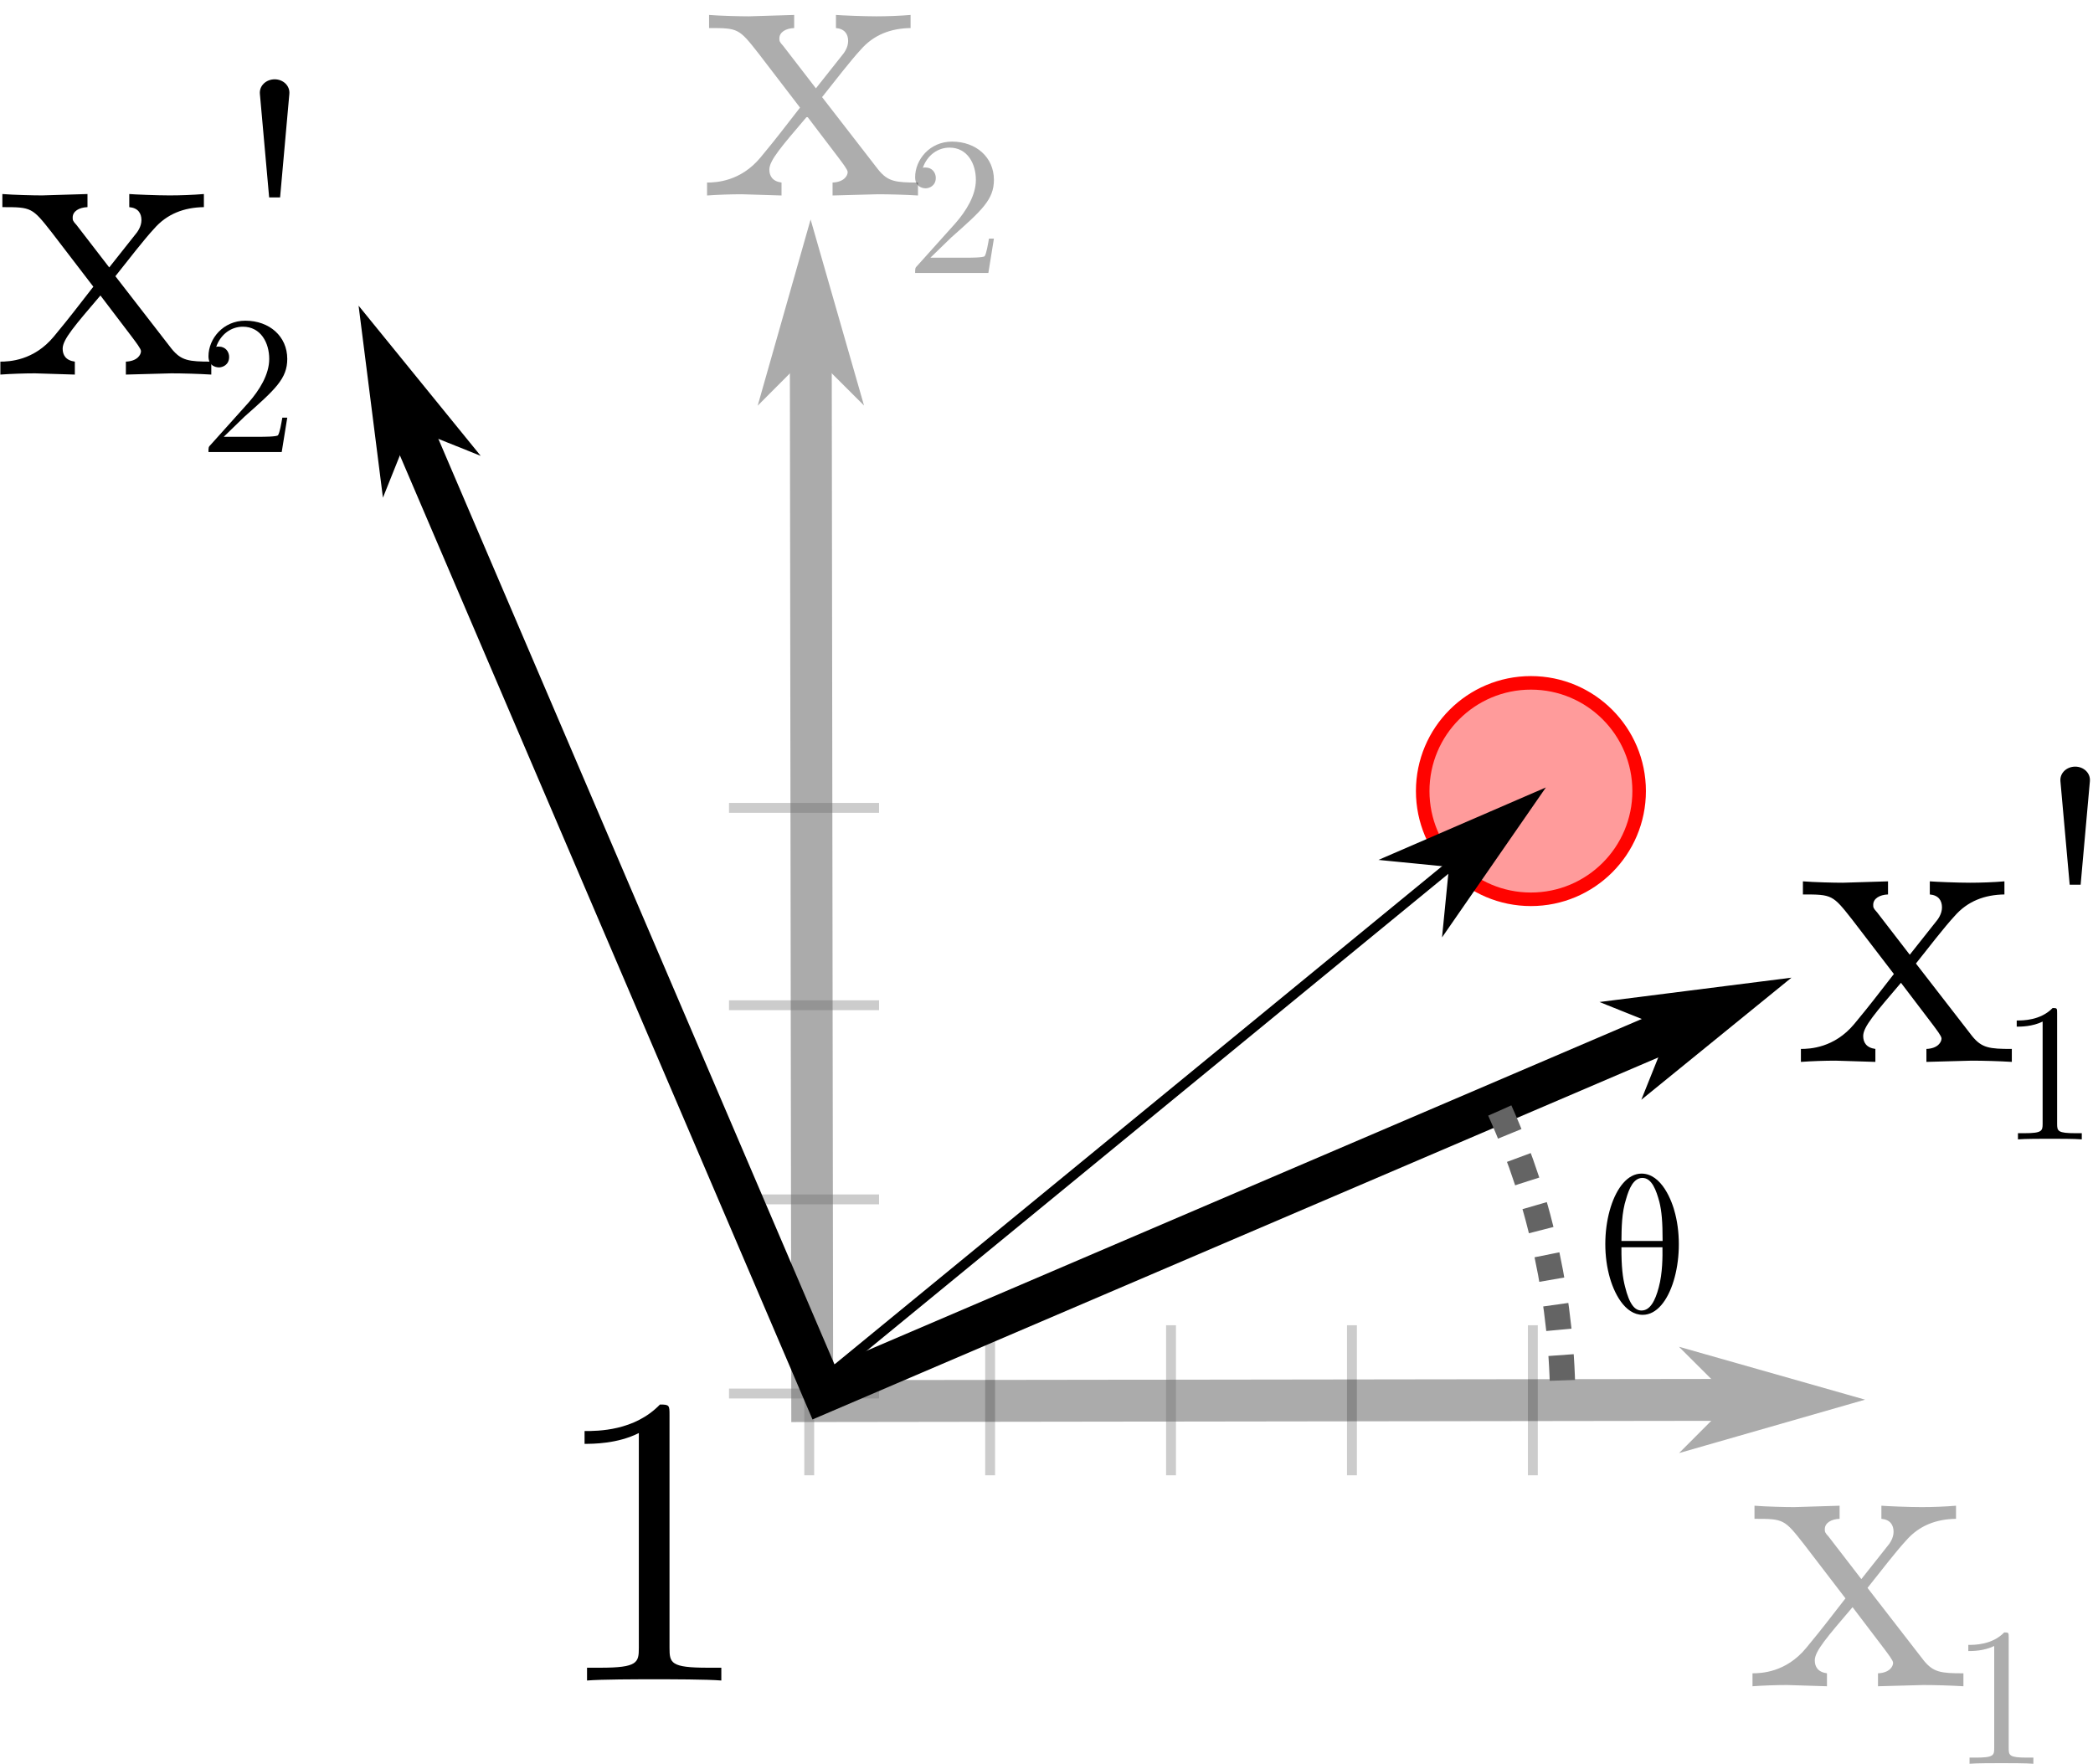
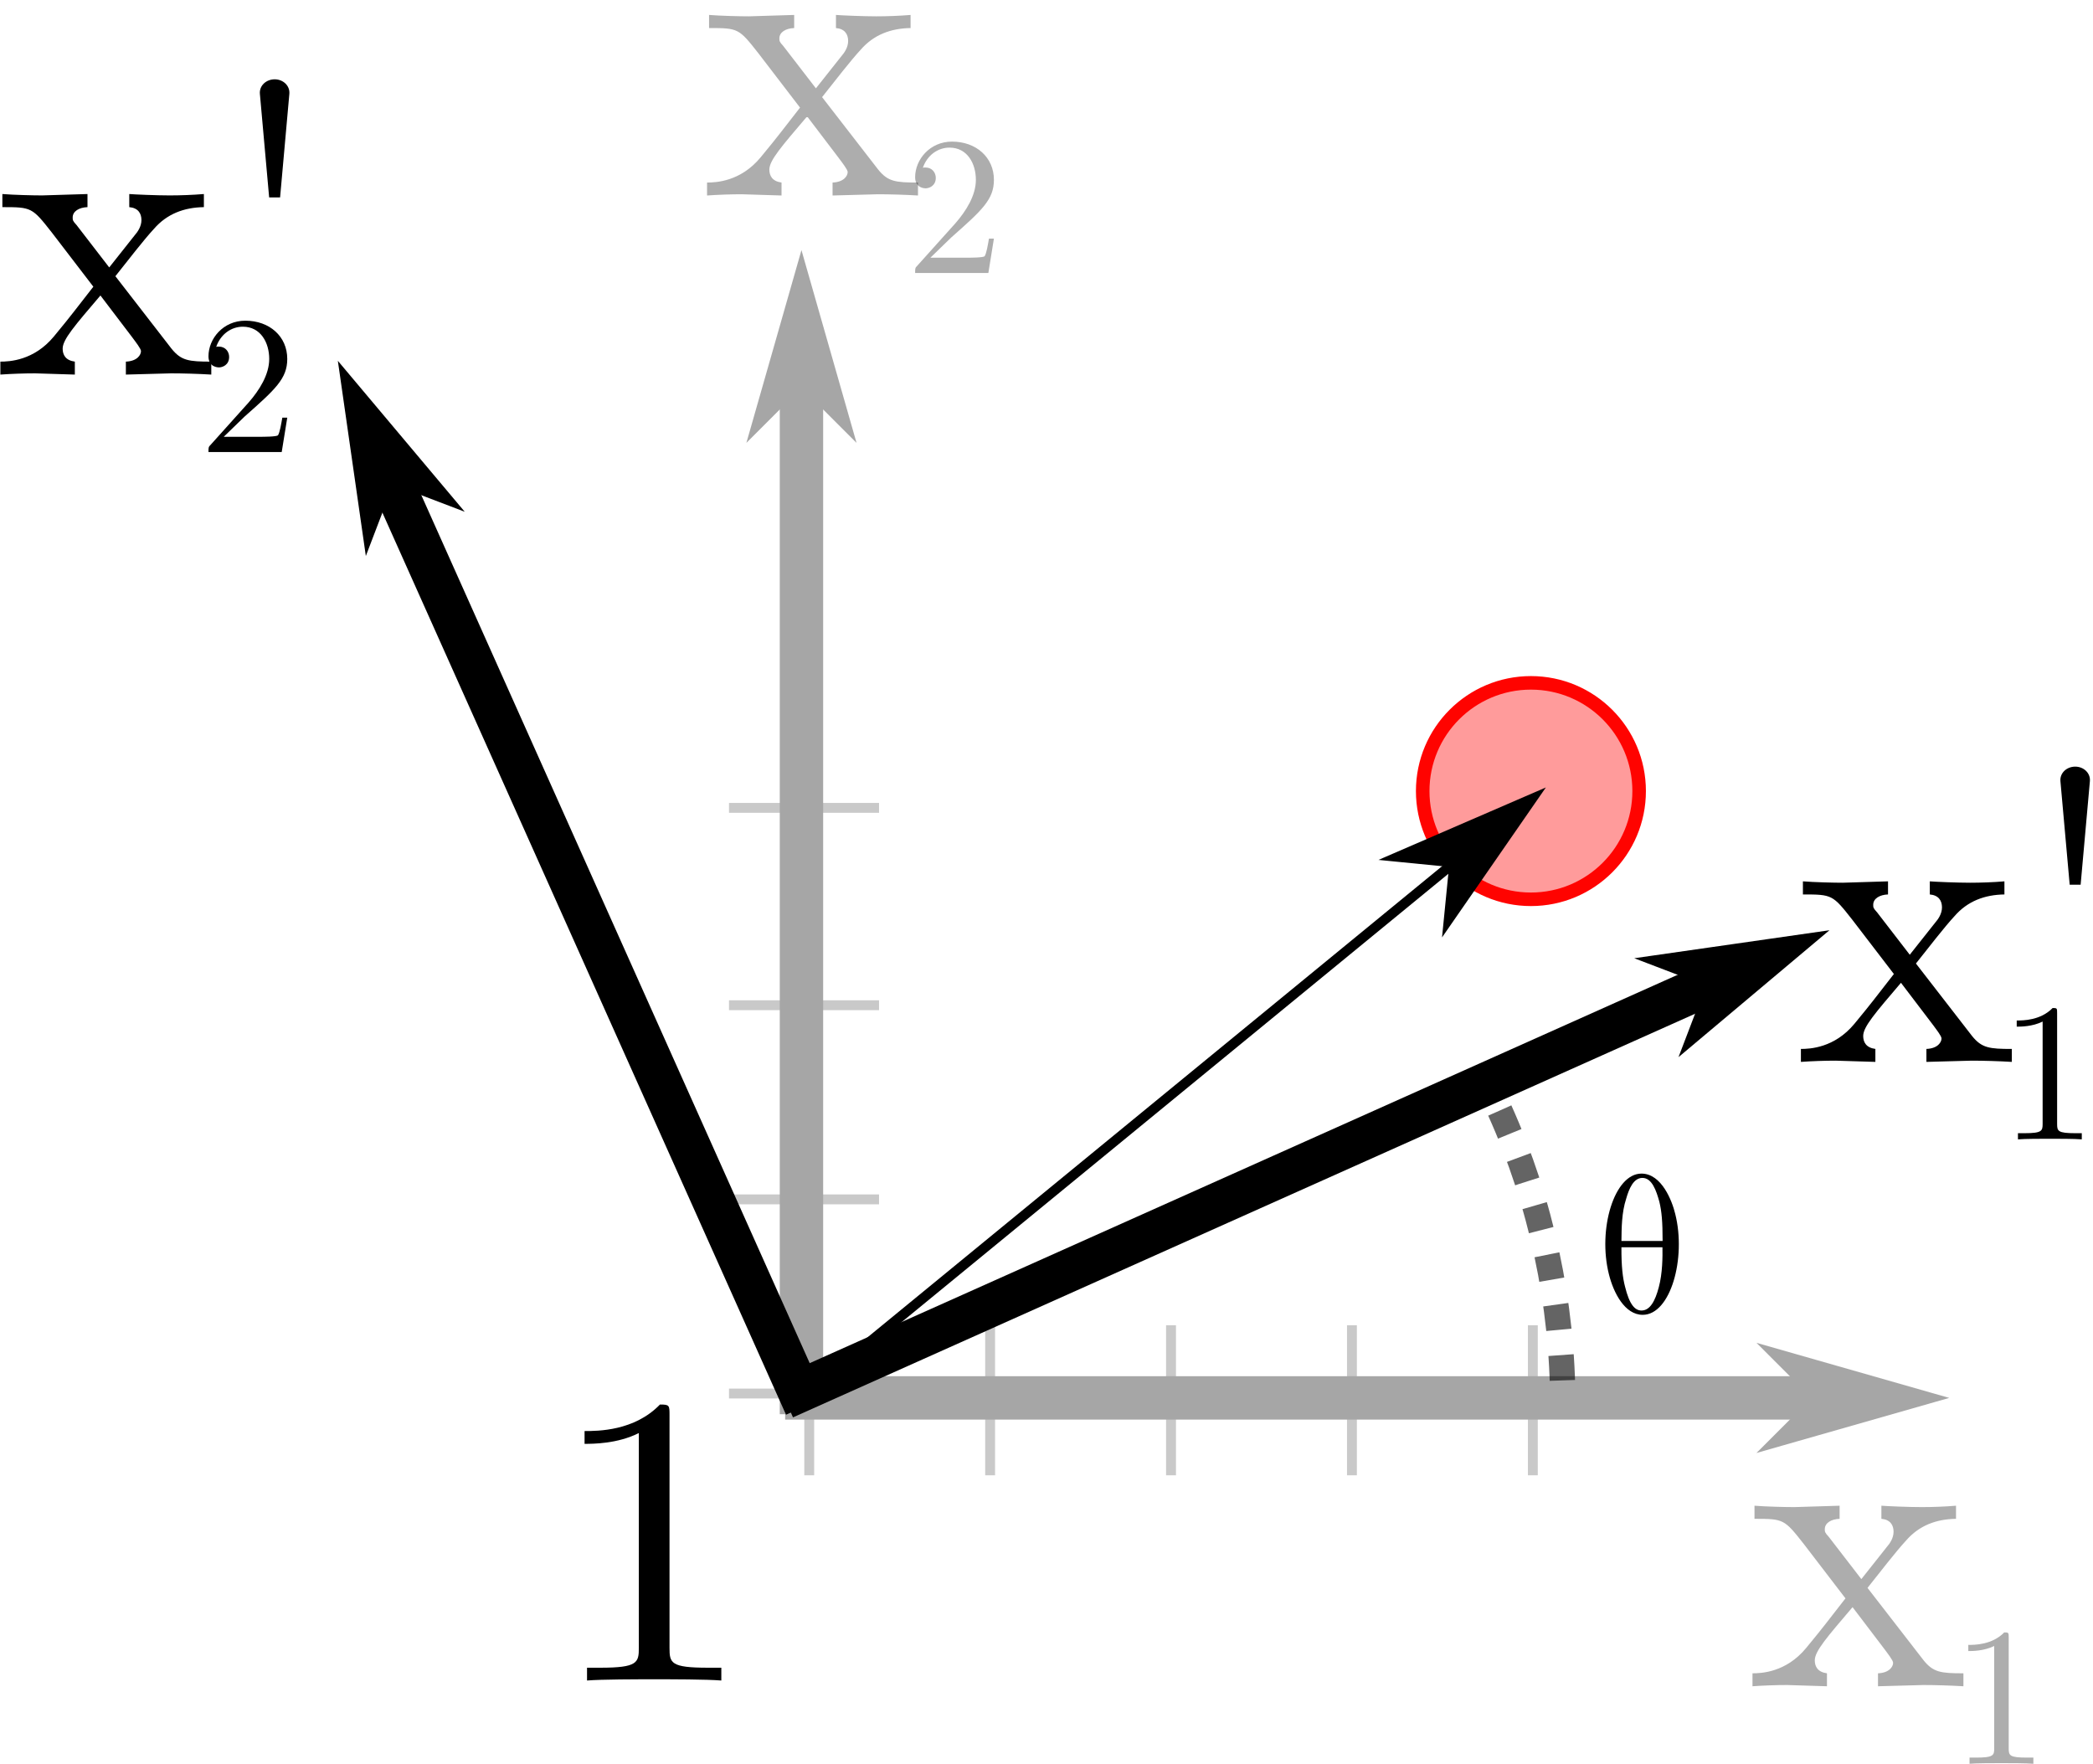
<svg xmlns="http://www.w3.org/2000/svg" width="212.107" height="178.738" id="svg6738" version="1.1">
  <defs id="defs6740">
    <marker orient="auto" refY="0" refX="0" id="Arrow1Lend" style="overflow:visible">
      <path id="path4271" d="M 0,0 5,-5 -12.5,0 5,5 0,0 z" style="fill-rule:evenodd;stroke:#000000;stroke-width:1pt;marker-start:none" transform="matrix(-0.8,0,0,-0.8,-10,0)" />
    </marker>
    <marker orient="auto" refY="0" refX="0" id="Arrow1Sstart" style="overflow:visible">
      <path id="path4280" d="M 0,0 5,-5 -12.5,0 5,5 0,0 z" style="fill-rule:evenodd;stroke:#000000;stroke-width:1pt;marker-start:none" transform="matrix(0.2,0,0,0.2,1.2,0)" />
    </marker>
    <marker orient="auto" refY="0" refX="0" id="Arrow1Send" style="overflow:visible">
      <path id="path4283" d="M 0,0 5,-5 -12.5,0 5,5 0,0 z" style="fill-rule:evenodd;stroke:#000000;stroke-width:1pt;marker-start:none" transform="matrix(-0.2,0,0,-0.2,-1.2,0)" />
    </marker>
+     <marker orient="auto" refY="0" refX="0" id="Arrow1Send-7" style="overflow:visible">
+       <path id="path4283-9" d="M 0,0 5,-5 -12.5,0 5,5 0,0 z" style="fill-rule:evenodd;stroke:#000000;stroke-width:1pt;marker-start:none" transform="matrix(-0.2,0,0,-0.2,-1.2,0)" />
+     </marker>
+     <marker orient="auto" refY="0" refX="0" id="marker2852" style="overflow:visible">
+       <path id="path2854" d="M 0,0 5,-5 -12.5,0 5,5 0,0 z" style="fill-rule:evenodd;stroke:#000000;stroke-width:1pt;marker-start:none" transform="matrix(-0.2,0,0,-0.2,-1.2,0)" />
+     </marker>
+     <marker orient="auto" refY="0" refX="0" id="Arrow1Send-8" style="overflow:visible">
+       <path id="path4283-0" d="M 0,0 5,-5 -12.5,0 5,5 0,0 z" style="fill-rule:evenodd;stroke:#000000;stroke-width:1pt;marker-start:none" transform="matrix(-0.2,0,0,-0.2,-1.2,0)" />
+     </marker>
+     <marker orient="auto" refY="0" refX="0" id="marker2852-2" style="overflow:visible">
+       <path id="path2854-4" d="M 0,0 5,-5 -12.5,0 5,5 0,0 z" style="fill-rule:evenodd;stroke:#000000;stroke-width:1pt;marker-start:none" transform="matrix(-0.2,0,0,-0.2,-1.2,0)" />
+     </marker>
  </defs>
  <g id="layer1" transform="translate(-79.57991,-480.4934)">
    <path style="fill:#ff0000;fill-opacity:0.392;stroke:#ff0300;stroke-width:2;stroke-linecap:butt;stroke-miterlimit:4;stroke-opacity:1;stroke-dasharray:none;stroke-dashoffset:0" id="path6675" d="m 206.511,68.888 c 0,8.826 -7.154,15.98 -15.98,15.98 -8.826,0 -15.98,-7.154 -15.98,-15.98 0,-8.826 7.154,-15.98 15.98,-15.98 8.826,0 15.98,7.154 15.98,15.98 z" transform="matrix(0.6862976,0,0,0.6862976,103.9642,513.3833)" />
    <path style="fill:none;stroke:#000000;stroke-width:1px;stroke-linecap:butt;stroke-linejoin:miter;stroke-opacity:1;marker-end:url(#Arrow1Lend)" d="M 25.506,144.157 99.082,83.825" id="path7376" transform="translate(135.6578,477.6992)" />
    <text id="text6671" y="497.511" x="139.245" style="font-size:42.441px;font-style:normal;font-variant:normal;font-weight:normal;font-stretch:normal;opacity:0.33;fill:#000000;fill-opacity:1;stroke:none;font-family:Cambria Math;-inkscape-font-specification:Cambria Math" xml:space="preserve">
      <tspan y="497.511" x="139.245" id="tspan6673" />
    </text>
-     <g id="g7848">
-       <path id="path6826" d="m 179.92,614.795 0,15.206" style="opacity:0.33;fill:none;stroke:#646464;stroke-width:1px;stroke-linecap:butt;stroke-linejoin:miter;stroke-opacity:1" />
-       <path style="opacity:0.33;fill:none;stroke:#646464;stroke-width:1px;stroke-linecap:butt;stroke-linejoin:miter;stroke-opacity:1" d="m 216.587,614.795 0,15.206" id="path6828" />
-       <path id="path6830" d="m 234.92,614.795 0,15.206" style="opacity:0.33;fill:none;stroke:#646464;stroke-width:1px;stroke-linecap:butt;stroke-linejoin:miter;stroke-opacity:1" />
-       <path style="opacity:0.33;fill:none;stroke:#000000;stroke-width:4.244;stroke-linecap:butt;stroke-linejoin:miter;stroke-miterlimit:4;stroke-opacity:1;stroke-dasharray:none;marker-start:url(#Arrow1Sstart);marker-end:url(#Arrow1Send)" d="m 161.738,510.314 c 0,0 0,0 0.152,112.166 l 99.123,-0.135" id="path6665" />
-       <path style="opacity:0.33;fill:none;stroke:#646464;stroke-width:1px;stroke-linecap:butt;stroke-linejoin:miter;stroke-opacity:1" d="m 168.664,602.038 -15.206,0" id="path7356" />
-       <path id="path7358" d="m 168.664,582.363 -15.206,0" style="opacity:0.33;fill:none;stroke:#646464;stroke-width:1px;stroke-linecap:butt;stroke-linejoin:miter;stroke-opacity:1" />
-       <path style="opacity:0.33;fill:none;stroke:#646464;stroke-width:1px;stroke-linecap:butt;stroke-linejoin:miter;stroke-opacity:1" d="m 168.664,562.363 -15.206,0" id="path7360" />
-       <path id="path7362" d="m 168.664,621.714 -15.206,0" style="opacity:0.33;fill:none;stroke:#646464;stroke-width:1px;stroke-linecap:butt;stroke-linejoin:miter;stroke-opacity:1" />
-       <path style="opacity:0.33;fill:none;stroke:#646464;stroke-width:1px;stroke-linecap:butt;stroke-linejoin:miter;stroke-opacity:1" d="m 198.253,614.795 0,15.206" id="path7364" />
-       <path style="opacity:0.33;fill:none;stroke:#646464;stroke-width:1px;stroke-linecap:butt;stroke-linejoin:miter;stroke-opacity:1" d="m 161.587,614.795 0,15.206" id="path7366" />
-     </g>
-     <path style="fill:none;stroke:#000000;stroke-width:4.244;stroke-linecap:butt;stroke-linejoin:miter;stroke-miterlimit:4;stroke-opacity:1;stroke-dasharray:none;marker-start:url(#Arrow1Sstart);marker-end:url(#Arrow1Send)" d="m 118.901,518.437 c 0,0 0,0 44.135,103.118 l 91.127,-39.003" id="path7868" />
    <path style="fill:none;stroke:#646464;stroke-width:2;stroke-linecap:butt;stroke-miterlimit:4;stroke-opacity:1;stroke-dasharray:2, 2;stroke-dashoffset:0" id="path7914" d="m 135.803,63.806 c 3.277,7.298 4.971,15.207 4.971,23.207" transform="matrix(1.284159,0,0,1.284159,57.17765,511.0974)" />
    <text xml:space="preserve" style="font-size:20px;font-style:normal;font-variant:normal;font-weight:normal;font-stretch:normal;fill:#000000;fill-opacity:1;stroke:none;font-family:Cambria Math;-inkscape-font-specification:Cambria Math" x="241.116" y="613.517" id="text7957">
      <tspan x="241.116" y="613.517" id="tspan7961">θ</tspan>
    </text>
    <text xml:space="preserve" style="font-size:42px;font-style:normal;font-variant:normal;font-weight:normal;font-stretch:normal;fill:#000000;fill-opacity:1;stroke:none;font-family:Cambria Math;-inkscape-font-specification:Cambria Math" x="135.087" y="650.796" id="text7994">
      <tspan id="tspan7996" x="135.087" y="650.796">1</tspan>
    </text>
    <text xml:space="preserve" style="font-size:42.441px;font-style:normal;font-variant:normal;font-weight:normal;font-stretch:normal;opacity:0.324;fill:#000000;fill-opacity:1;stroke:none;font-family:Cambria Math;-inkscape-font-specification:Cambria Math" x="150.717" y="500.305" id="text8140">
      <tspan id="tspan8142" x="150.717" y="500.305">x</tspan>
    </text>
    <text id="text8144" y="508.157" x="171.321" style="font-size:20px;font-style:normal;font-variant:normal;font-weight:normal;font-stretch:normal;opacity:0.324;fill:#000000;fill-opacity:1;stroke:none;font-family:Cambria Math;-inkscape-font-specification:Bitstream Vera Sans" xml:space="preserve">
      <tspan y="508.157" x="171.321" id="tspan8146">2</tspan>
    </text>
    <text id="text8200" y="651.38" x="256.666" style="font-size:42.441px;font-style:normal;font-variant:normal;font-weight:normal;font-stretch:normal;opacity:0.324;fill:#000000;fill-opacity:1;stroke:none;font-family:Cambria Math;-inkscape-font-specification:Cambria Math" xml:space="preserve">
      <tspan y="651.38" x="256.666" id="tspan8202">x</tspan>
    </text>
    <text xml:space="preserve" style="font-size:20px;font-style:normal;font-variant:normal;font-weight:normal;font-stretch:normal;opacity:0.324;fill:#000000;fill-opacity:1;stroke:none;font-family:Cambria Math;-inkscape-font-specification:Bitstream Vera Sans" x="277.27" y="659.232" id="text8204">
      <tspan id="tspan8206" x="277.27" y="659.232">1</tspan>
    </text>
    <text xml:space="preserve" style="font-size:42.441px;font-style:normal;font-variant:normal;font-weight:normal;font-stretch:normal;fill:#000000;fill-opacity:1;stroke:none;font-family:Cambria Math;-inkscape-font-specification:Cambria Math" x="261.571" y="588.105" id="text8208">
      <tspan id="tspan8210" x="261.571" y="588.105">x'</tspan>
    </text>
    <text id="text8212" y="595.957" x="282.175" style="font-size:20px;font-style:normal;font-variant:normal;font-weight:normal;font-stretch:normal;fill:#000000;fill-opacity:1;stroke:none;font-family:Cambria Math;-inkscape-font-specification:Bitstream Vera Sans" xml:space="preserve">
      <tspan y="595.957" x="282.175" id="tspan8214">1</tspan>
    </text>
    <text id="text8224" y="518.453" x="79.103" style="font-size:42.441px;font-style:normal;font-variant:normal;font-weight:normal;font-stretch:normal;fill:#000000;fill-opacity:1;stroke:none;font-family:Cambria Math;-inkscape-font-specification:Cambria Math" xml:space="preserve">
      <tspan y="518.453" x="79.103" id="tspan8226">x'</tspan>
    </text>
    <text xml:space="preserve" style="font-size:20px;font-style:normal;font-variant:normal;font-weight:normal;font-stretch:normal;fill:#000000;fill-opacity:1;stroke:none;font-family:Cambria Math;-inkscape-font-specification:Bitstream Vera Sans" x="99.708" y="526.305" id="text8228">
      <tspan id="tspan8230" x="99.708" y="526.305">2</tspan>
    </text>
+     <g id="g3690" style="opacity:0.348">
+       <path id="path6826" d="m 179.92,614.795 0,15.206" style="opacity:1;fill:none;stroke:#646464;stroke-width:1px;stroke-linecap:butt;stroke-linejoin:miter;stroke-opacity:1" />
+       <path style="opacity:1;fill:none;stroke:#646464;stroke-width:1px;stroke-linecap:butt;stroke-linejoin:miter;stroke-opacity:1" d="m 216.587,614.795 0,15.206" id="path6828" />
+       <path id="path6830" d="m 234.92,614.795 0,15.206" style="opacity:1;fill:none;stroke:#646464;stroke-width:1px;stroke-linecap:butt;stroke-linejoin:miter;stroke-opacity:1" />
+       <path style="opacity:1;fill:none;stroke:#646464;stroke-width:1px;stroke-linecap:butt;stroke-linejoin:miter;stroke-opacity:1" d="m 168.664,602.038 -15.206,0" id="path7356" />
+       <path id="path7358" d="m 168.664,582.363 -15.206,0" style="opacity:1;fill:none;stroke:#646464;stroke-width:1px;stroke-linecap:butt;stroke-linejoin:miter;stroke-opacity:1" />
+       <path style="opacity:1;fill:none;stroke:#646464;stroke-width:1px;stroke-linecap:butt;stroke-linejoin:miter;stroke-opacity:1" d="m 168.664,562.363 -15.206,0" id="path7360" />
+       <path id="path7362" d="m 168.664,621.714 -15.206,0" style="opacity:1;fill:none;stroke:#646464;stroke-width:1px;stroke-linecap:butt;stroke-linejoin:miter;stroke-opacity:1" />
+       <path style="opacity:1;fill:none;stroke:#646464;stroke-width:1px;stroke-linecap:butt;stroke-linejoin:miter;stroke-opacity:1" d="m 198.253,614.795 0,15.206" id="path7364" />
+       <path style="opacity:1;fill:none;stroke:#646464;stroke-width:1px;stroke-linecap:butt;stroke-linejoin:miter;stroke-opacity:1" d="m 161.587,614.795 0,15.206" id="path7366" />
+       <g id="g2834" transform="matrix(2.198262,0,0,2.198262,-576.8322,-326.2435)">
+         <path style="fill:none;stroke:#000000;stroke-width:2;stroke-linecap:butt;stroke-linejoin:miter;stroke-miterlimit:4;stroke-opacity:1;stroke-dasharray:none;marker-end:url(#Arrow1Send)" d="m 81.189,145.457 50.095,0" id="path2841" transform="translate(253.6117,285.9749)" />
+         <path id="path3821" d="m 335.553,432.184 0,-50.095" style="fill:none;stroke:#000000;stroke-width:2;stroke-linecap:butt;stroke-linejoin:miter;stroke-miterlimit:4;stroke-opacity:1;stroke-dasharray:none;marker-end:url(#Arrow1Send)" />
+       </g>
+     </g>
+     <g transform="matrix(1.973668,-0.883088,0.883088,1.973668,-882.7174,66.31145)" id="g2834-8">
+       <path transform="translate(253.6117,285.9749)" id="path2841-3" d="m 81.189,145.457 50.095,0" style="fill:none;stroke:#000000;stroke-width:2;stroke-linecap:butt;stroke-linejoin:miter;stroke-miterlimit:4;stroke-opacity:1;stroke-dasharray:none;marker-end:url(#Arrow1Send)" />
+       <path style="fill:none;stroke:#000000;stroke-width:2;stroke-linecap:butt;stroke-linejoin:miter;stroke-miterlimit:4;stroke-opacity:1;stroke-dasharray:none;marker-end:url(#Arrow1Send)" d="m 335.553,432.184 0,-50.095" id="path3821-9" />
+     </g>
  </g>
</svg>
